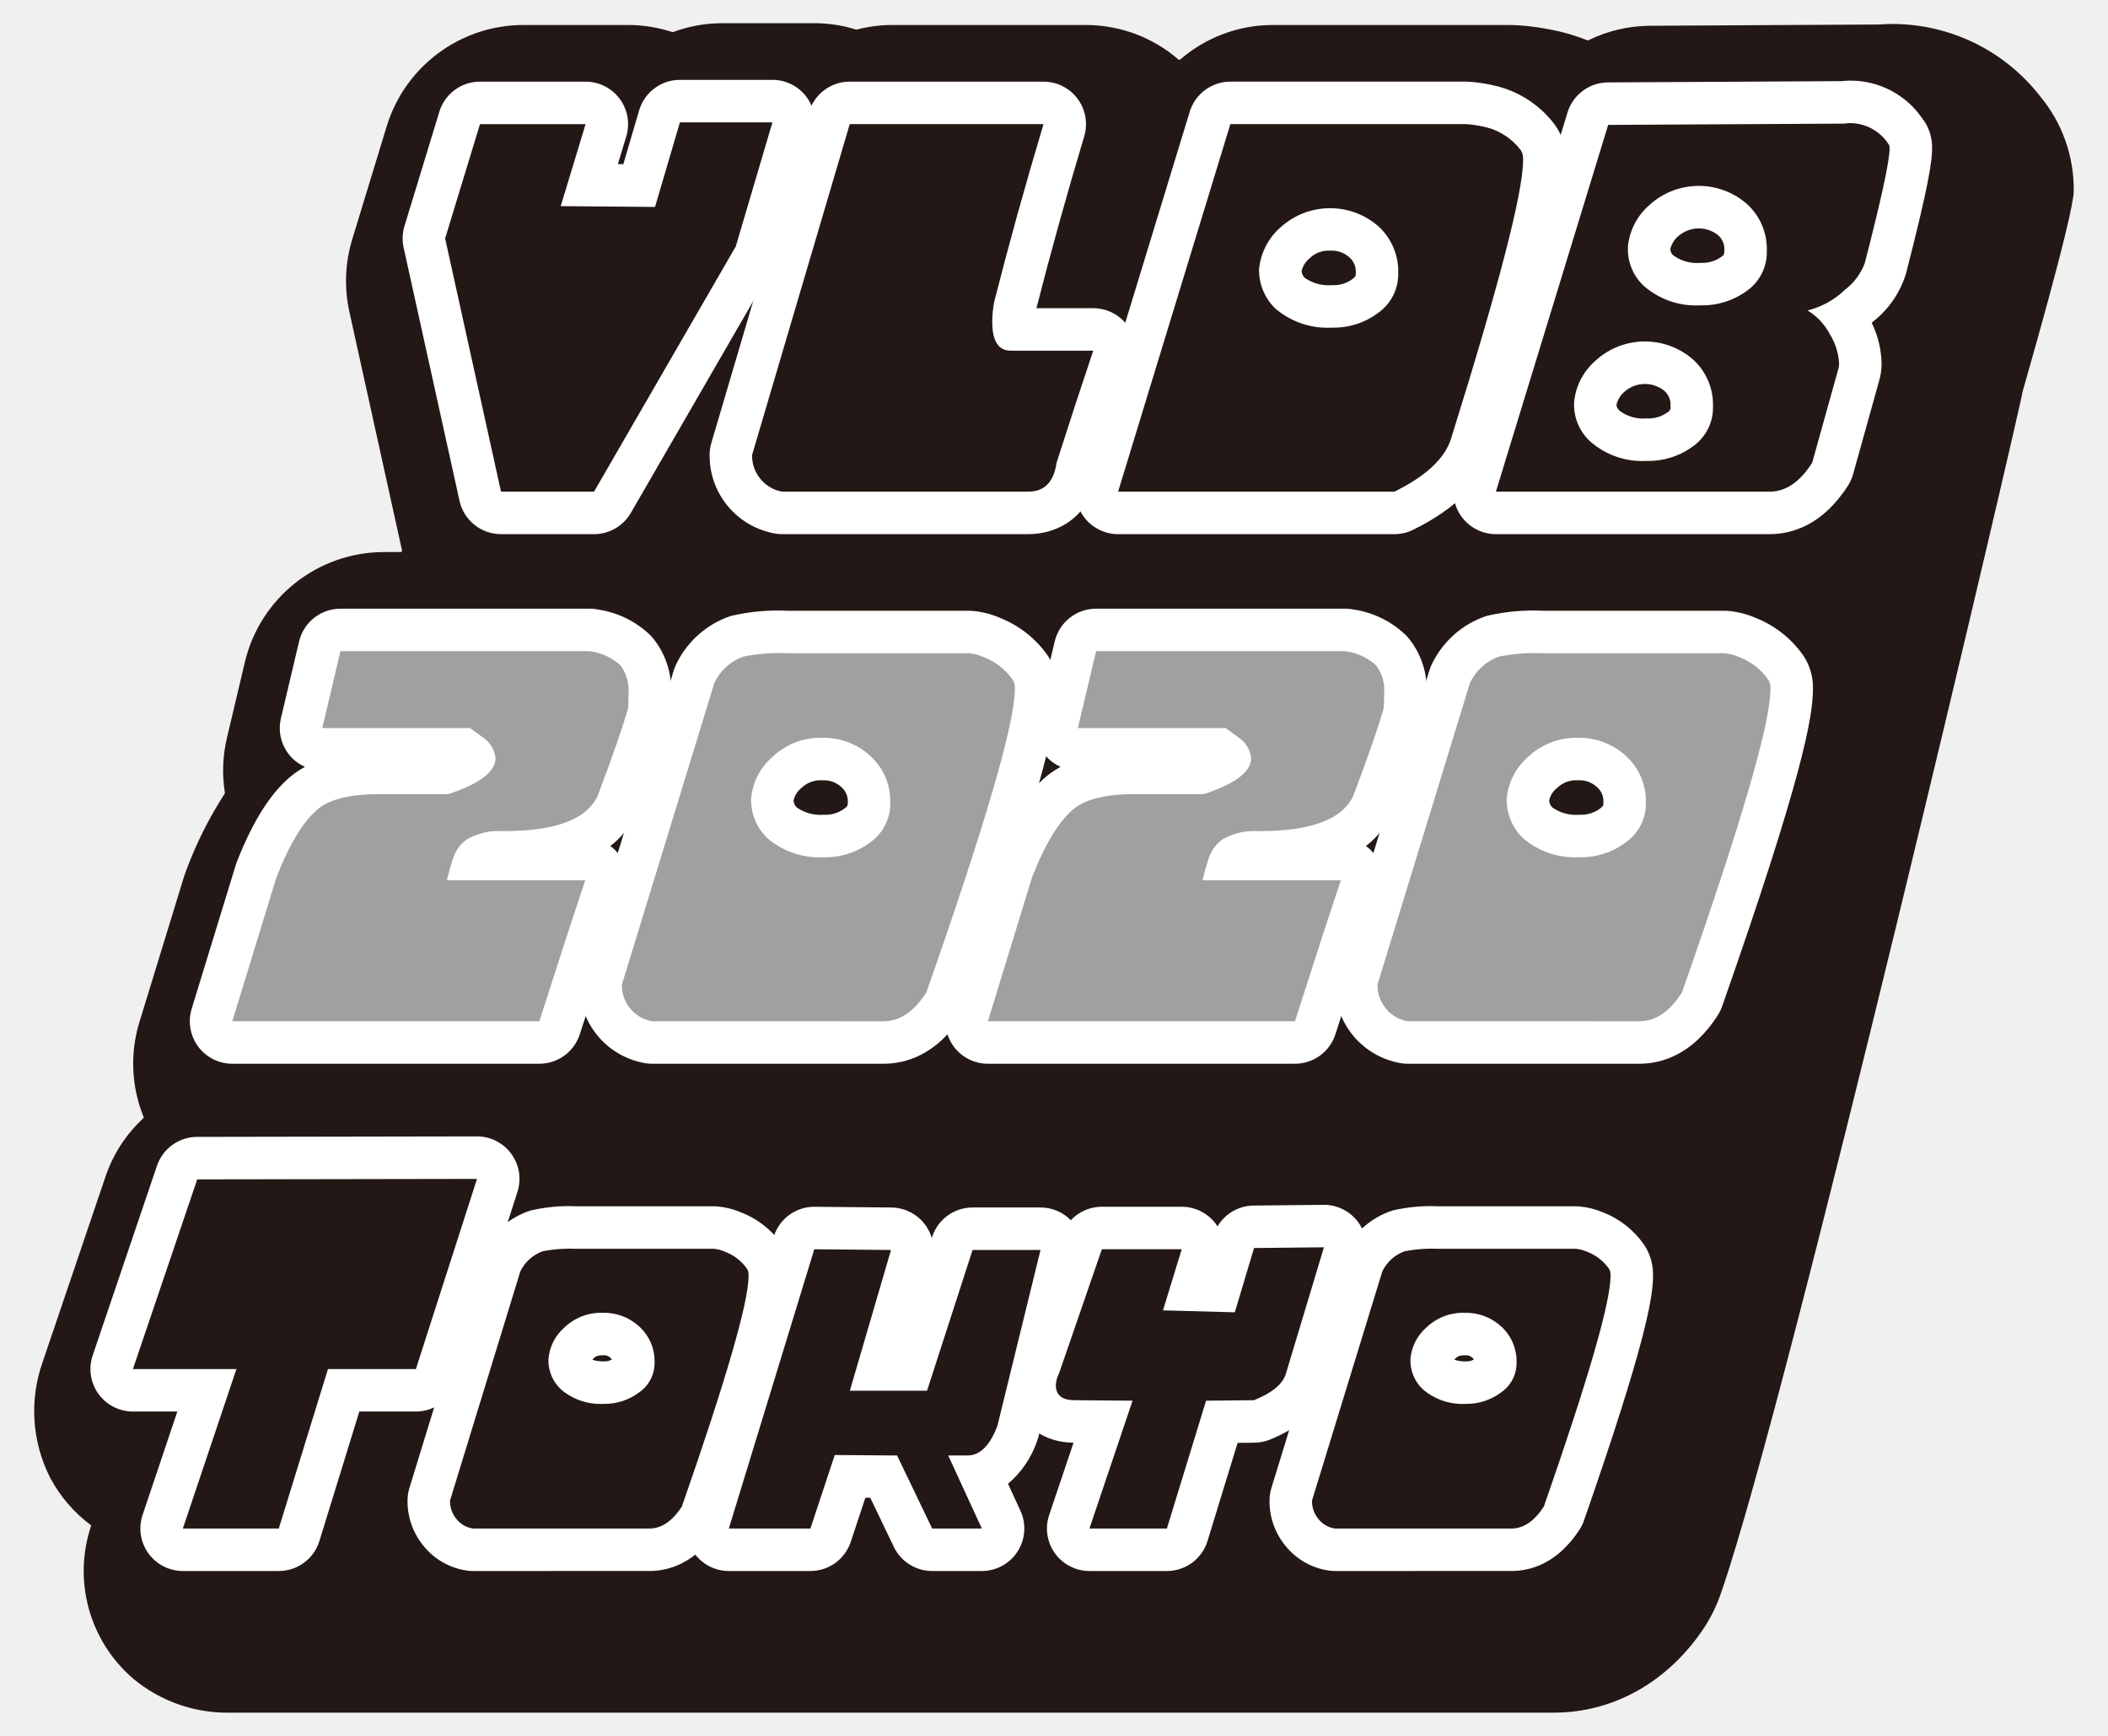
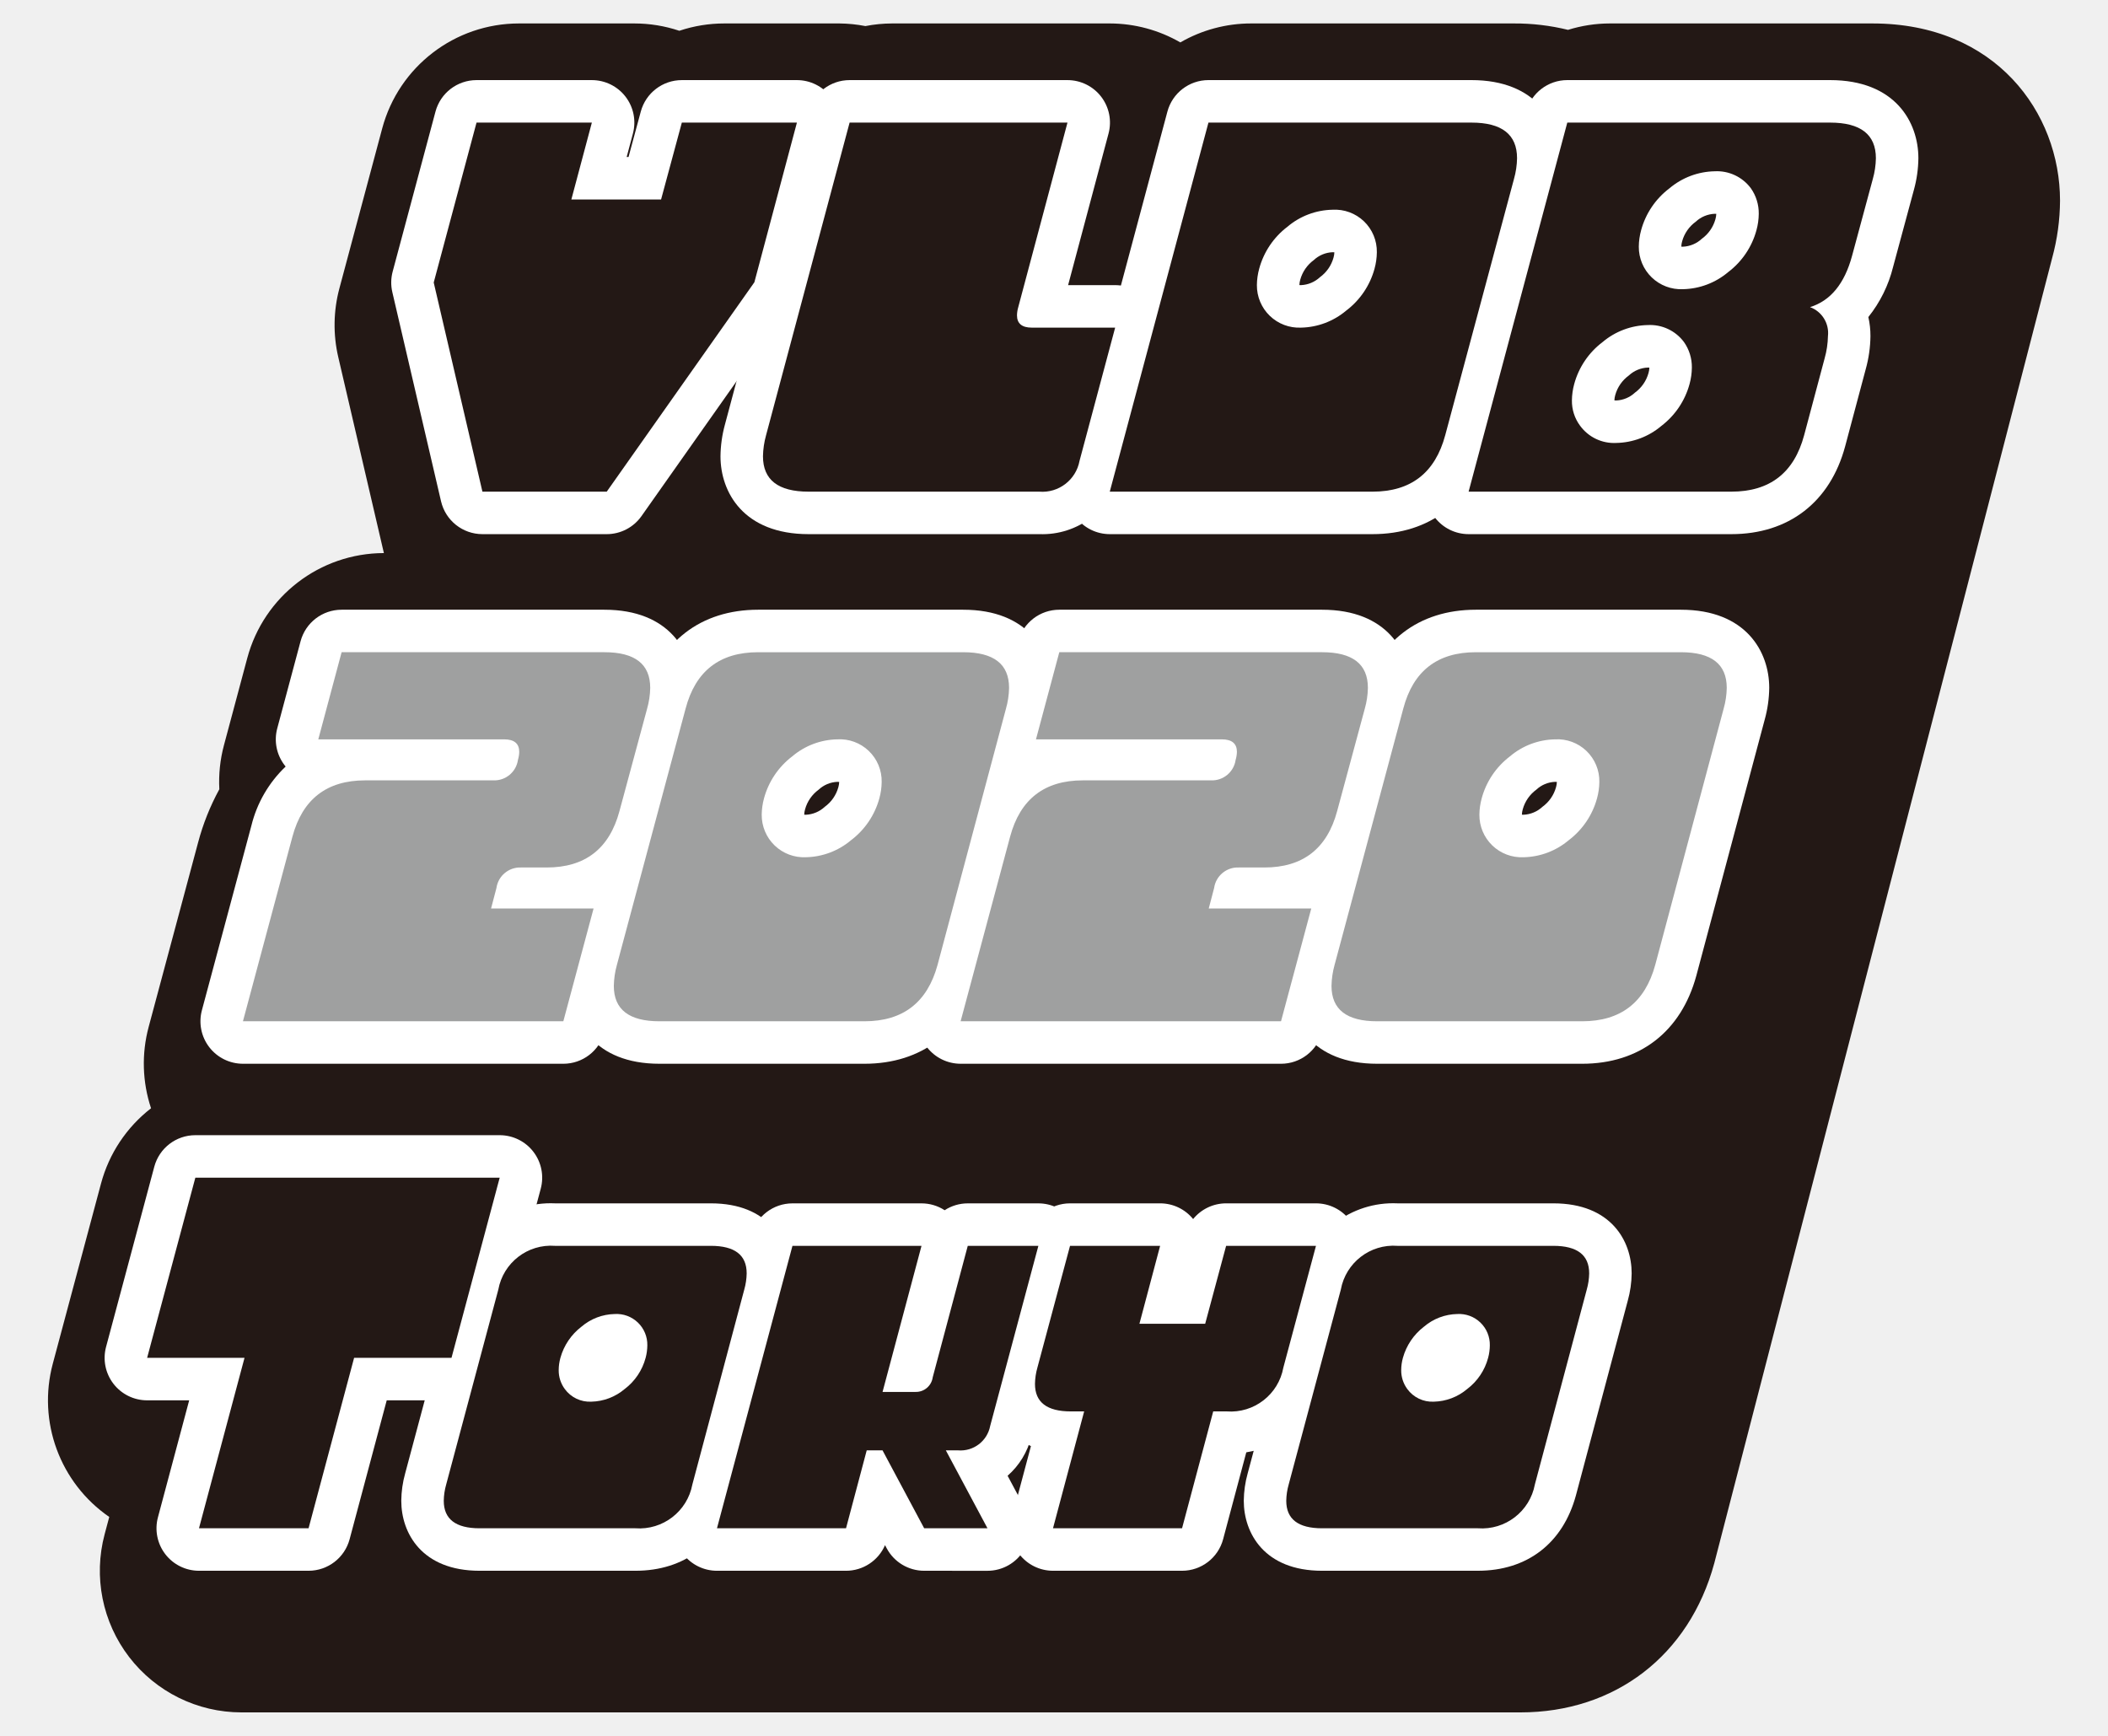
<svg xmlns="http://www.w3.org/2000/svg" viewBox="0 0 240.945 198.425">
  <defs>
    <style>.a{fill:#231815;}.b{fill:#fff;}.c{fill:#9fa0a0;}</style>
  </defs>
-   <path class="a" d="M237.029,21.83A16.634,16.634,0,0,0,233.12,10.921,21.384,21.384,0,0,0,216.386,2.74c-.532,0-1.069.021-1.607.062l-26.195.143A16.136,16.136,0,0,0,181.561,4.6a.157.157,0,0,1-.128.005c-.647-.254-1.307-.488-1.984-.69-.204-.061-.408-.118-.614-.171A29.583,29.583,0,0,0,173.652,2.9q-.59-.043-1.182-.043H145.488A16.17,16.17,0,0,0,134.904,6.8a.16.16,0,0,1-.211,0A16.173,16.173,0,0,0,124.13,2.857H101.982a16.166,16.166,0,0,0-4.055.521.151.151,0,0,1-.082-.002,16.127,16.127,0,0,0-4.698-.724H82.571a16.16,16.16,0,0,0-5.632,1.01.153.153,0,0,1-.102.002A16.189,16.189,0,0,0,71.79,2.857H59.845A16.359,16.359,0,0,0,44.197,14.445L40.262,27.351a16.355,16.355,0,0,0-.327,8.294l6.013,27.254a.169.169,0,0,1-.165.206H43.906A16.36,16.36,0,0,0,27.986,75.696l-2.049,8.658a16.203,16.203,0,0,0-.235,6.263.154.154,0,0,1-.024.111,45.121,45.121,0,0,0-4.34,8.623c-.136.35-.26.713-.37,1.072L15.93,116.852a16.184,16.184,0,0,0,.477,10.809.159.159,0,0,1-.039.177,16.14,16.14,0,0,0-4.302,6.638L4.873,155.7a16.769,16.769,0,0,0,.841,13.178,16.232,16.232,0,0,0,4.715,5.495l-.02.057a16.204,16.204,0,0,0,4.84,17.477,16.747,16.747,0,0,0,10.944,3.867H177.615c6.875,0,13.169-3.589,17.26-9.847a17.773,17.773,0,0,0,1.863-3.902c7.748-22.271,34.496-136.717,34.449-137.282C231.185,44.708,237.029,24.588,237.029,21.83Z" />
-   <path class="b" d="M57.265,61.058a4.857,4.857,0,0,1-4.743-3.81L46.135,28.302a4.854,4.854,0,0,1,.098-2.463l3.984-13.066a4.856,4.856,0,0,1,4.646-3.44h12.07a4.858,4.858,0,0,1,4.649,6.266l-.959,3.162.624.005,1.808-6.151a4.858,4.858,0,0,1,4.66-3.487H88.29A4.857,4.857,0,0,1,92.948,15.36L88.759,29.54a4.881,4.881,0,0,1-.453,1.054L72.105,58.631A4.857,4.857,0,0,1,67.9,61.058Z" />
-   <path class="b" d="M89.42,61.058a4.884,4.884,0,0,1-.782-.063,9.037,9.037,0,0,1-7.531-8.983,4.853,4.853,0,0,1,.198-1.375L92.467,12.815a4.856,4.856,0,0,1,4.658-3.482h22.148a4.857,4.857,0,0,1,4.653,6.249c-2.034,6.798-3.871,13.406-5.462,19.649h6.492A4.857,4.857,0,0,1,129.56,41.639c-1.15,3.414-2.515,7.581-4.056,12.388-.926,5.173-4.684,7.031-7.959,7.031Z" />
-   <path class="b" d="M127.799,61.058a4.857,4.857,0,0,1-4.646-6.276L135.986,12.77a4.858,4.858,0,0,1,4.646-3.438h26.982q.177,0,.354.013a18.197,18.197,0,0,1,3.195.52q.094.023.185.051a11.909,11.909,0,0,1,6.401,4.388,6.437,6.437,0,0,1,1.195,4.015c0,2.896-.957,9.284-8.424,33.177-1.06,3.579-4.095,6.65-8.995,9.062a4.864,4.864,0,0,1-2.144.499Zm21.365-29.27a4.816,4.816,0,0,0,3.098.807,3.589,3.589,0,0,0,2.352-.718c.351-.27.351-.37.351-.636a2.164,2.164,0,0,0-.701-1.798,2.951,2.951,0,0,0-2.235-.786,3.005,3.005,0,0,0-2.3.838,2.686,2.686,0,0,0-.958,1.488A1.16,1.16,0,0,0,149.164,31.787Z" />
-   <path class="b" d="M170.982,61.058A4.858,4.858,0,0,1,166.338,54.78L179.17,12.856A4.858,4.858,0,0,1,183.788,9.42l26.683-.144a9.417,9.417,0,0,1,1.059-.06,9.929,9.929,0,0,1,8.154,4.273,5.355,5.355,0,0,1,1.155,3.484c0,1.415-.362,4.132-2.995,14.338a11.049,11.049,0,0,1-3.722,5.425l-.184.162a11.091,11.091,0,0,1,1.129,4.684,6.892,6.892,0,0,1-.292,1.982l-2.962,10.63a4.856,4.856,0,0,1-.583,1.306c-2.927,4.593-6.487,5.558-8.959,5.558ZM184.774,46.24c0,.204,0,.38.369.732a4.48,4.48,0,0,0,3.095.856,3.676,3.676,0,0,0,2.383-.712.628.628,0,0,0,.319-.671,2.133,2.133,0,0,0-.701-1.769,3.53,3.53,0,0,0-4.512.059,2.841,2.841,0,0,0-.953,1.468Zm6.152-17.783a.885.885,0,0,0,.369.762,4.576,4.576,0,0,0,3.095.827,3.725,3.725,0,0,0,2.399-.71c.226-.17.303-.228.303-.673a2.133,2.133,0,0,0-.701-1.769,3.529,3.529,0,0,0-4.512.059,2.841,2.841,0,0,0-.953,1.468Z" />
-   <path class="b" d="M26.552,121.598a4.857,4.857,0,0,1-4.644-6.281l5.039-16.436c.036-.117.076-.233.12-.346C29.006,93.583,31.175,90.262,33.7,88.382a10.701,10.701,0,0,1,1.154-.722,4.856,4.856,0,0,1-2.746-5.553l2.08-8.789a4.857,4.857,0,0,1,4.726-3.738H67.421a4.834,4.834,0,0,1,1.006.105,10.929,10.929,0,0,1,6.031,3.052,9.286,9.286,0,0,1,2.243,6.504q0,.891-.067,2.022a4.845,4.845,0,0,1-.173,1.023c-.649,2.306-1.823,5.695-3.589,10.362-.037.097-.076.192-.119.287a9.833,9.833,0,0,1-2.992,3.772,4.861,4.861,0,0,1,1.735,5.472c-1.178,3.495-2.935,8.893-5.221,16.041a4.857,4.857,0,0,1-4.626,3.377Z" />
-   <path class="b" d="M74.54,121.598a4.885,4.885,0,0,1-.782-.064,9.036,9.036,0,0,1-7.531-8.983,4.845,4.845,0,0,1,.213-1.423L77.016,76.617a4.822,4.822,0,0,1,.378-.899,10.672,10.672,0,0,1,6.061-5.281c.036-.012.073-.023.11-.035a23.309,23.309,0,0,1,6.415-.589h20.713c.107,0,.216.003.323.011a9.851,9.851,0,0,1,3.252.792,12.058,12.058,0,0,1,5.467,4.295,6.506,6.506,0,0,1,1.117,3.889c0,3.1-1.18,10.02-10.381,36.237a4.831,4.831,0,0,1-.487,1.002c-2.927,4.593-6.503,5.558-8.988,5.558Zm16.561-29.27a4.758,4.758,0,0,0,3.068.807,3.648,3.648,0,0,0,2.378-.727c.353-.27.353-.36.353-.627a2.149,2.149,0,0,0-.704-1.788,2.967,2.967,0,0,0-2.232-.797,3.092,3.092,0,0,0-2.325.849,2.512,2.512,0,0,0-.933,1.446A1.139,1.139,0,0,0,91.101,92.328Z" />
-   <path class="b" d="M112.919,121.598a4.857,4.857,0,0,1-4.644-6.281l5.039-16.436c.036-.117.076-.233.12-.346,1.938-4.952,4.107-8.274,6.633-10.153a10.701,10.701,0,0,1,1.154-.722,4.856,4.856,0,0,1-2.746-5.553l2.08-8.789a4.857,4.857,0,0,1,4.726-3.738h28.506a4.833,4.833,0,0,1,1.006.105,10.93,10.93,0,0,1,6.031,3.052,9.286,9.286,0,0,1,2.243,6.504q0,.891-.067,2.022a4.845,4.845,0,0,1-.173,1.023c-.649,2.306-1.823,5.695-3.589,10.362-.037.097-.076.192-.119.287a9.833,9.833,0,0,1-2.992,3.772,4.861,4.861,0,0,1,1.735,5.472c-1.178,3.495-2.935,8.893-5.221,16.041a4.857,4.857,0,0,1-4.626,3.377Z" />
-   <path class="b" d="M160.907,121.598a4.885,4.885,0,0,1-.782-.064,9.036,9.036,0,0,1-7.531-8.983,4.845,4.845,0,0,1,.213-1.423L163.383,76.617a4.828,4.828,0,0,1,.378-.899,10.673,10.673,0,0,1,6.061-5.281c.036-.012.073-.023.11-.035a23.31,23.31,0,0,1,6.415-.589H197.06c.107,0,.216.003.323.011a9.851,9.851,0,0,1,3.252.792,12.058,12.058,0,0,1,5.467,4.295,6.506,6.506,0,0,1,1.117,3.889c0,3.1-1.18,10.02-10.381,36.237a4.836,4.836,0,0,1-.487,1.002c-2.927,4.593-6.503,5.558-8.988,5.558Zm16.561-29.27a4.757,4.757,0,0,0,3.068.807,3.648,3.648,0,0,0,2.378-.727c.353-.27.353-.36.353-.627a2.149,2.149,0,0,0-.704-1.788,2.967,2.967,0,0,0-2.232-.797,3.092,3.092,0,0,0-2.325.849,2.513,2.513,0,0,0-.933,1.446A1.14,1.14,0,0,0,177.468,92.328Z" />
-   <path class="b" d="M20.901,179.582a4.857,4.857,0,0,1-4.604-6.403l3.973-11.827H15.194a4.856,4.856,0,0,1-4.6-6.415l7.348-21.681a4.856,4.856,0,0,1,4.591-3.298l31.988-.056a4.858,4.858,0,0,1,4.624,6.343l-6.986,21.736a4.857,4.857,0,0,1-4.624,3.37h-6.462l-4.566,14.806a4.858,4.858,0,0,1-4.642,3.425Z" />
-   <path class="b" d="M54.082,179.582a4.822,4.822,0,0,1-.617-.039,7.747,7.747,0,0,1-4.905-2.651,8.019,8.019,0,0,1-1.978-5.367A4.862,4.862,0,0,1,46.795,170.1l8.043-26.217a4.922,4.922,0,0,1,.41-.956,9.358,9.358,0,0,1,5.308-4.526c.041-.013.082-.025.123-.038a19.07,19.07,0,0,1,5.149-.473H81.58c.141,0,.28.006.421.018a8.954,8.954,0,0,1,2.677.667,10.193,10.193,0,0,1,4.713,3.71c.052.073.102.148.149.225a6.145,6.145,0,0,1,.876,3.353c0,2.468-.897,7.876-7.896,27.955a4.821,4.821,0,0,1-.525,1.065c-2.547,3.883-5.627,4.697-7.763,4.697Zm13.62-24.153a3.769,3.769,0,0,0,1.326.19,1.771,1.771,0,0,0,.896-.202.418.418,0,0,0-.138-.204,1.103,1.103,0,0,0-.898-.29c-.679,0-.876.19-1.006.316C67.81,155.312,67.75,155.374,67.702,155.429Z" />
-   <path class="b" d="M106.546,179.582a4.856,4.856,0,0,1-4.379-2.755l-2.696-5.618-.559-.004L97.24,176.252a4.856,4.856,0,0,1-4.61,3.33H83.306a4.857,4.857,0,0,1-4.645-6.277l9.77-31.924a4.857,4.857,0,0,1,4.644-3.436c.016,0,8.813.085,8.813.085a4.859,4.859,0,0,1,4.614,3.489l.041-.128a4.857,4.857,0,0,1,4.621-3.362h7.766a4.857,4.857,0,0,1,4.717,6.013l-4.926,20.095a4.659,4.659,0,0,1-.173.559,11.028,11.028,0,0,1-3.332,4.915l1.419,3.085a4.856,4.856,0,0,1-4.412,6.887Z" />
-   <path class="b" d="M124.525,179.582a4.856,4.856,0,0,1-4.603-6.408l2.785-8.26c-4.038-.034-6.879-2.731-6.879-6.581a7.763,7.763,0,0,1,.696-3.121l4.829-13.995a4.857,4.857,0,0,1,4.591-3.272h9.129a4.856,4.856,0,0,1,3.905,1.97q.097.131.185.268a4.857,4.857,0,0,1,4.125-2.375s8.022-.085,8.039-.085a4.857,4.857,0,0,1,4.65,6.257l-4.342,14.418c-.734,2.615-2.919,4.717-6.468,6.159a4.839,4.839,0,0,1-1.779.357l-1.93.02L138.02,176.15a4.857,4.857,0,0,1-4.644,3.433Z" />
-   <path class="b" d="M152.607,179.582a4.822,4.822,0,0,1-.617-.039,7.747,7.747,0,0,1-4.905-2.651,8.019,8.019,0,0,1-1.978-5.367A4.862,4.862,0,0,1,145.32,170.1l8.043-26.217a4.922,4.922,0,0,1,.41-.956,9.358,9.358,0,0,1,5.308-4.526c.041-.013.082-.025.123-.038a19.07,19.07,0,0,1,5.148-.473h15.753c.141,0,.28.006.421.018a8.954,8.954,0,0,1,2.677.667,10.193,10.193,0,0,1,4.713,3.71c.052.073.102.148.149.225a6.145,6.145,0,0,1,.876,3.353c0,2.468-.897,7.876-7.896,27.955a4.825,4.825,0,0,1-.525,1.065c-2.547,3.883-5.627,4.697-7.763,4.697Zm13.62-24.153a3.77,3.77,0,0,0,1.326.19,1.771,1.771,0,0,0,.896-.202.418.418,0,0,0-.138-.204,1.103,1.103,0,0,0-.898-.29c-.679,0-.876.19-1.006.316C166.335,155.312,166.275,155.374,166.228,155.429Z" />
-   <path class="a" d="M67.9,56.201H57.265L50.878,27.256l3.984-13.066h12.07l-2.842,9.375,10.781.088,2.842-9.668H88.29l-4.189,14.18Z" />
-   <path class="a" d="M89.42,56.201a4.038,4.038,0,0,1-2.446-1.392,4.107,4.107,0,0,1-1.011-2.798L97.125,14.189h22.148q-3.164,10.576-5.625,20.273a12.087,12.087,0,0,0-.234,2.314q0,3.31,2.109,3.31h9.434q-1.787,5.303-4.189,12.803-.469,3.31-3.223,3.31Z" />
-   <path class="a" d="M165.885,50.049q-1.025,3.457-6.504,6.152H127.799L140.631,14.189h26.982a13.336,13.336,0,0,1,2.344.381,7.127,7.127,0,0,1,3.897,2.637,1.879,1.879,0,0,1,.234,1.113Q174.088,23.799,165.885,50.049ZM152.262,37.451a8.452,8.452,0,0,0,5.317-1.728A5.406,5.406,0,0,0,159.82,31.24a6.996,6.996,0,0,0-2.241-5.347,8.41,8.41,0,0,0-11.206.088,7.243,7.243,0,0,0-2.461,4.79v.146a6.049,6.049,0,0,0,1.875,4.365A9.169,9.169,0,0,0,152.262,37.451Z" />
-   <path class="a" d="M210.797,14.131a4.813,4.813,0,0,1,.732-.059,5.263,5.263,0,0,1,4.365,2.461q.088.059.088.44,0,2.109-2.842,13.125a6.833,6.833,0,0,1-2.256,3.018,9.464,9.464,0,0,1-4.277,2.373,6.918,6.918,0,0,1,2.549,2.725,7.03,7.03,0,0,1,1.055,3.369,2.03,2.03,0,0,1-.088.586l-2.988,10.723q-2.109,3.31-4.863,3.31H170.982l12.832-41.924ZM188.238,52.685a8.549,8.549,0,0,0,5.317-1.699,5.412,5.412,0,0,0,2.241-4.541,6.962,6.962,0,0,0-2.241-5.317,8.368,8.368,0,0,0-11.206.117,7.175,7.175,0,0,0-2.432,4.761V46.24a5.672,5.672,0,0,0,1.875,4.248A8.986,8.986,0,0,0,188.238,52.685Zm6.152-17.783a8.599,8.599,0,0,0,5.317-1.685,5.401,5.401,0,0,0,2.241-4.556,6.962,6.962,0,0,0-2.241-5.317,8.368,8.368,0,0,0-11.206.117,7.176,7.176,0,0,0-2.432,4.761v.234a5.703,5.703,0,0,0,1.875,4.277A9.061,9.061,0,0,0,194.391,34.902Z" />
-   <path class="c" d="M53.71,83.225H36.835l2.08-8.789H67.421a6.483,6.483,0,0,1,3.457,1.582,4.64,4.64,0,0,1,.967,3.223q0,.762-.059,1.729-.908,3.223-3.457,9.961-1.846,4.072-10.693,4.072h-.264a7.192,7.192,0,0,0-4.043.967,4.379,4.379,0,0,0-1.582,2.256q-.381,1.201-.674,2.402h15.82Q65.107,105.93,61.65,116.741H26.552l5.039-16.436q2.373-6.064,5.01-8.027Q38.476,90.93,42.46,90.784h8.76q5.42-1.787,5.42-4.131a3.267,3.267,0,0,0-1.377-2.314Q54.53,83.811,53.71,83.225Z" />
-   <path class="c" d="M74.54,116.741a4.038,4.038,0,0,1-2.446-1.392,4.106,4.106,0,0,1-1.011-2.798L81.659,78.04A5.89,5.89,0,0,1,84.97,75.052a20.956,20.956,0,0,1,5.01-.381h20.713a5.017,5.017,0,0,1,1.728.44,7.242,7.242,0,0,1,3.369,2.637,1.947,1.947,0,0,1,.205,1.055q0,5.83-10.107,34.629-2.11,3.311-4.893,3.311ZM94.169,97.991a8.513,8.513,0,0,0,5.332-1.728,5.394,5.394,0,0,0,2.256-4.482,6.974,6.974,0,0,0-2.256-5.347,7.835,7.835,0,0,0-5.537-2.095,7.921,7.921,0,0,0-5.669,2.183,7.097,7.097,0,0,0-2.446,4.79v.146a6.05,6.05,0,0,0,1.875,4.365A9.126,9.126,0,0,0,94.169,97.991Z" />
-   <path class="c" d="M140.077,83.225h-16.875l2.08-8.789h28.506a6.483,6.483,0,0,1,3.457,1.582,4.64,4.64,0,0,1,.967,3.223q0,.762-.059,1.729-.908,3.223-3.457,9.961-1.846,4.072-10.693,4.072h-.264a7.192,7.192,0,0,0-4.043.967,4.379,4.379,0,0,0-1.582,2.256q-.381,1.201-.674,2.402h15.82q-1.787,5.303-5.244,16.113H112.919l5.039-16.436q2.373-6.064,5.01-8.027,1.875-1.348,5.859-1.494h8.76q5.42-1.787,5.42-4.131a3.267,3.267,0,0,0-1.377-2.314Q140.898,83.811,140.077,83.225Z" />
-   <path class="c" d="M160.907,116.741a4.038,4.038,0,0,1-2.446-1.392,4.107,4.107,0,0,1-1.011-2.798L168.026,78.04a5.89,5.89,0,0,1,3.31-2.988,20.956,20.956,0,0,1,5.01-.381H197.06a5.017,5.017,0,0,1,1.728.44,7.242,7.242,0,0,1,3.369,2.637,1.948,1.948,0,0,1,.205,1.055q0,5.83-10.107,34.629-2.109,3.311-4.893,3.311Zm19.629-18.75a8.513,8.513,0,0,0,5.332-1.728,5.394,5.394,0,0,0,2.256-4.482,6.974,6.974,0,0,0-2.256-5.347,7.835,7.835,0,0,0-5.537-2.095,7.921,7.921,0,0,0-5.669,2.183,7.097,7.097,0,0,0-2.446,4.79v.146a6.05,6.05,0,0,0,1.875,4.365A9.126,9.126,0,0,0,180.536,97.991Z" />
-   <path class="a" d="M20.901,174.726l6.123-18.23H15.194l7.348-21.68,31.98-.056-6.986,21.736H37.488l-5.623,18.23Z" />
-   <path class="a" d="M54.082,174.726a2.911,2.911,0,0,1-1.864-1.029,3.178,3.178,0,0,1-.779-2.172l8.043-26.217a4.587,4.587,0,0,1,2.561-2.283,16.391,16.391,0,0,1,3.785-.277H81.58a4.087,4.087,0,0,1,1.28.334,5.395,5.395,0,0,1,2.561,2.004,1.569,1.569,0,0,1,.139.779q0,4.481-7.625,26.356-1.644,2.505-3.702,2.505Zm14.946-14.25a6.52,6.52,0,0,0,4.035-1.322,4.06,4.06,0,0,0,1.754-3.381,5.373,5.373,0,0,0-1.712-4.106,5.941,5.941,0,0,0-4.217-1.601A6.05,6.05,0,0,0,64.505,151.75a5.367,5.367,0,0,0-1.822,3.66v.14a4.521,4.521,0,0,0,1.447,3.283A6.942,6.942,0,0,0,69.028,160.476Z" />
-   <path class="a" d="M93.075,142.802l8.767.084L97.138,158.973h8.823l5.204-16.087h7.766l-4.926,20.095q-1.282,3.396-3.424,3.396h-2.199l3.842,8.35H106.546l-4.008-8.35-7.125-.056L92.63,174.726H83.306Z" />
-   <path class="a" d="M151.327,142.579l-4.342,14.418q-.501,1.781-3.647,3.06l-5.482.057-4.48,14.611h-8.852l4.927-14.611-6.624-.057q-2.143,0-2.143-1.725a3.285,3.285,0,0,1,.361-1.336l4.898-14.195h9.129l-2.143,6.986,8.21.223,2.198-7.348Z" />
-   <path class="a" d="M152.607,174.726a2.911,2.911,0,0,1-1.864-1.029,3.178,3.178,0,0,1-.779-2.172l8.043-26.217a4.587,4.587,0,0,1,2.561-2.283,16.39,16.39,0,0,1,3.785-.277h15.753a4.086,4.086,0,0,1,1.28.334,5.395,5.395,0,0,1,2.561,2.004,1.569,1.569,0,0,1,.139.779q0,4.481-7.625,26.356-1.644,2.505-3.702,2.505Zm14.946-14.25a6.52,6.52,0,0,0,4.035-1.322,4.06,4.06,0,0,0,1.754-3.381,5.373,5.373,0,0,0-1.712-4.106,5.941,5.941,0,0,0-4.217-1.601A6.05,6.05,0,0,0,163.03,151.75a5.367,5.367,0,0,0-1.822,3.66v.14a4.521,4.521,0,0,0,1.447,3.283A6.942,6.942,0,0,0,167.554,160.476Z" />
+   <path class="a" d="M195.938,178.71c-2.869,10.54-11.35,17.034-22.156,17.034H27.602a16.189,16.189,0,0,1-15.641-20.368l.527-1.973a16.189,16.189,0,0,1-6.454-17.517l5.512-20.595A16.16,16.16,0,0,1,17.264,126.686a16.18,16.18,0,0,1-.277-9.28l5.654-21.094a27.276,27.276,0,0,1,2.429-6.092,16.171,16.171,0,0,1,.528-5.035l2.666-9.961A16.189,16.189,0,0,1,43.879,63.222l-5.215-22.399a16.189,16.189,0,0,1,.129-7.857L43.685,14.685A16.189,16.189,0,0,1,59.324,2.681h13.184a16.195,16.195,0,0,1,5.14.837A16.178,16.178,0,0,1,82.791,2.681h13.154a16.136,16.136,0,0,1,2.969.3,16.181,16.181,0,0,1,3.053-.3h24.902a16.161,16.161,0,0,1,8.043,2.168,16.139,16.139,0,0,1,8.071-2.168H173.042a25.43,25.43,0,0,1,6.183.732,16.147,16.147,0,0,1,4.774-.732h30.029c14.071,0,21.434,10.193,21.434,20.262a25.463,25.463,0,0,1-.898,6.544Z" />
+   <path class="b" d="M55.141,61.058a4.857,4.857,0,0,1-4.73-3.755L44.844,33.397a4.852,4.852,0,0,1,.039-2.357l4.893-18.281A4.856,4.856,0,0,1,54.467,9.157H67.65a4.857,4.857,0,0,1,4.693,6.108L71.629,17.946h.212l1.403-5.198A4.858,4.858,0,0,1,77.934,9.157H91.088a4.857,4.857,0,0,1,4.693,6.107l-4.863,18.252a4.867,4.867,0,0,1-.724,1.548l-16.875,23.936a4.858,4.858,0,0,1-3.97,2.058Z" />
+   <path class="b" d="M92.423,61.058c-7.434,0-10.071-4.794-10.071-8.9a14.281,14.281,0,0,1,.509-3.628l9.558-35.77a4.858,4.858,0,0,1,4.692-3.603H122.013a4.857,4.857,0,0,1,4.693,6.108l-4.621,17.329h5.377a4.857,4.857,0,0,1,4.692,6.111l-4.072,15.234a9.167,9.167,0,0,1-9.292,7.118Z" />
+   <path class="b" d="M126.847,61.058a4.857,4.857,0,0,1-4.692-6.111l11.279-42.188a4.858,4.858,0,0,1,4.692-3.603h30.059c7.434,0,10.071,4.81,10.071,8.929a14.179,14.179,0,0,1-.515,3.625L169.888,50.985c-1.709,6.399-6.452,10.073-13.012,10.073Zm21.673-28.472c.047.004.107.008.183.008a3.387,3.387,0,0,0,2.167-.908,4.121,4.121,0,0,0,1.55-2.23,2.555,2.555,0,0,0,.099-.614,1.93,1.93,0,0,0-.212-.01,3.333,3.333,0,0,0-2.142.899,4.143,4.143,0,0,0-1.546,2.239A2.542,2.542,0,0,0,148.52,32.587Z" />
+   <path class="b" d="M167.862,61.058A4.857,4.857,0,0,1,163.17,54.947l11.279-42.188a4.858,4.858,0,0,1,4.692-3.603H209.171c7.456,0,10.101,4.81,10.101,8.929a14.179,14.179,0,0,1-.515,3.625L216.38,30.514a14.905,14.905,0,0,1-2.827,5.727,9.708,9.708,0,0,1,.24,2.177,14.699,14.699,0,0,1-.543,3.794l-2.345,8.795c-1.714,6.39-6.457,10.051-13.014,10.051Zm16.663-15.291a1.855,1.855,0,0,0,.212.011,3.333,3.333,0,0,0,2.142-.899,4.143,4.143,0,0,0,1.546-2.239,2.548,2.548,0,0,0,.099-.617c-.049-.004-.109-.007-.183-.007a3.387,3.387,0,0,0-2.167.908,4.121,4.121,0,0,0-1.55,2.23A2.545,2.545,0,0,0,184.525,45.767ZM192.172,28.192c.047.004.107.008.183.008a3.387,3.387,0,0,0,2.167-.908,4.121,4.121,0,0,0,1.55-2.23,2.548,2.548,0,0,0,.099-.617c-.049-.004-.109-.007-.183-.007a3.387,3.387,0,0,0-2.167.908,4.121,4.121,0,0,0-1.55,2.23A2.542,2.542,0,0,0,192.172,28.192Z" />
+   <path class="b" d="M27.768,121.598a4.857,4.857,0,0,1-4.691-6.114l5.654-21.094a13.896,13.896,0,0,1,3.918-6.767c-.041-.049-.081-.1-.12-.151a4.853,4.853,0,0,1-.839-4.213l2.666-9.961A4.856,4.856,0,0,1,39.047,69.697H69.076c7.456,0,10.101,4.81,10.101,8.929a14.179,14.179,0,0,1-.515,3.625l-3.168,11.733a13.875,13.875,0,0,1-3.916,6.759c.041.05.082.1.121.152a4.859,4.859,0,0,1,.838,4.214l-3.457,12.891a4.857,4.857,0,0,1-4.691,3.599Z" />
+   <path class="b" d="M75.375,121.598c-7.434,0-10.071-4.794-10.071-8.9a14.281,14.281,0,0,1,.509-3.628L73.672,79.742C75.354,73.366,80.087,69.697,86.654,69.697h23.438c7.456,0,10.101,4.81,10.101,8.929a14.179,14.179,0,0,1-.515,3.625l-7.823,29.298c-1.744,6.396-6.495,10.049-13.042,10.049ZM91.921,93.127c.047.004.107.008.183.008a3.387,3.387,0,0,0,2.167-.908,4.121,4.121,0,0,0,1.55-2.23,2.555,2.555,0,0,0,.099-.614,1.93,1.93,0,0,0-.212-.01,3.333,3.333,0,0,0-2.142.899,4.143,4.143,0,0,0-1.546,2.239A2.542,2.542,0,0,0,91.921,93.127Z" />
+   <path class="b" d="M109.799,121.598a4.857,4.857,0,0,1-4.691-6.114l5.654-21.094a13.896,13.896,0,0,1,3.918-6.767c-.041-.049-.081-.1-.12-.151a4.853,4.853,0,0,1-.839-4.213l2.666-9.961a4.856,4.856,0,0,1,4.691-3.601h30.029c7.456,0,10.101,4.81,10.101,8.929a14.179,14.179,0,0,1-.515,3.625l-3.168,11.733a13.875,13.875,0,0,1-3.916,6.759c.041.05.082.1.121.152a4.859,4.859,0,0,1,.838,4.214l-3.457,12.891a4.857,4.857,0,0,1-4.691,3.599Z" />
+   <path class="b" d="M157.406,121.598c-7.434,0-10.071-4.794-10.071-8.9a14.281,14.281,0,0,1,.509-3.628L155.703,79.742c1.682-6.376,6.415-10.045,12.982-10.045h23.438c7.456,0,10.101,4.81,10.101,8.929a14.179,14.179,0,0,1-.515,3.625l-7.823,29.298c-1.744,6.396-6.495,10.049-13.042,10.049Zm16.546-28.472c.047.004.107.008.183.008a3.387,3.387,0,0,0,2.167-.908,4.121,4.121,0,0,0,1.55-2.23,2.555,2.555,0,0,0,.099-.614,1.93,1.93,0,0,0-.212-.01,3.333,3.333,0,0,0-2.142.899,4.143,4.143,0,0,0-1.546,2.239A2.542,2.542,0,0,0,173.952,93.127Z" />
+   <path class="b" d="M22.744,179.554a4.856,4.856,0,0,1-4.692-6.109l3.572-13.373h-4.809a4.856,4.856,0,0,1-4.691-6.112l5.512-20.595a4.856,4.856,0,0,1,4.691-3.602H57.116a4.858,4.858,0,0,1,4.692,6.112L56.299,156.47a4.856,4.856,0,0,1-4.692,3.602H44.203L39.961,175.951a4.856,4.856,0,0,1-4.692,3.603Z" />
+   <path class="b" d="M54.814,179.554c-6.605,0-8.948-4.31-8.948-8.001a12.052,12.052,0,0,1,.446-3.133l5.952-22.253a10.926,10.926,0,0,1,11.177-8.612H81.253c6.605,0,8.948,4.31,8.948,8.001a12.052,12.052,0,0,1-.446,3.133l-5.924,22.248C82.338,176.423,78.256,179.554,72.626,179.554Z" />
+   <path class="b" d="M105.634,179.554a4.857,4.857,0,0,1-4.284-2.567l-.191-.36a4.858,4.858,0,0,1-4.458,2.928h-14.751a4.856,4.856,0,0,1-4.692-6.11l8.628-32.285a4.858,4.858,0,0,1,4.692-3.603h14.751a4.856,4.856,0,0,1,2.644.783,4.85,4.85,0,0,1,2.645-.783h8.071a4.857,4.857,0,0,1,4.691,6.113l-5.511,20.596a8.686,8.686,0,0,1-2.7,4.428l1.986,3.717a4.857,4.857,0,0,1-4.284,7.146Z" />
+   <path class="b" d="M120.358,179.554a4.857,4.857,0,0,1-4.693-6.107l2.171-8.142a7.59,7.59,0,0,1-4.394-7.111,12.052,12.052,0,0,1,.446-3.133l3.727-13.906a4.857,4.857,0,0,1,4.691-3.6h10.298a4.855,4.855,0,0,1,3.771,1.796,4.855,4.855,0,0,1,3.771-1.796h10.271a4.857,4.857,0,0,1,4.691,6.114l-3.729,13.916c-1.257,4.714-4.456,7.697-8.928,8.432l-2.648,9.932a4.857,4.857,0,0,1-4.693,3.605Z" />
+   <path class="b" d="M151.112,179.554c-6.605,0-8.948-4.31-8.948-8.001a12.052,12.052,0,0,1,.446-3.133l5.952-22.253a10.926,10.926,0,0,1,11.177-8.612h17.812c6.605,0,8.948,4.31,8.948,8.001a12.052,12.052,0,0,1-.446,3.133l-5.924,22.248c-1.493,5.485-5.575,8.616-11.205,8.616Z" />
+   <path class="a" d="M91.088,14.014l-4.863,18.252-16.875,23.936h-14.209L49.574,32.295,54.467,14.014H67.65l-2.344,8.789H75.561L77.934,14.014Z" />
+   <path class="a" d="M92.423,56.201q-5.215,0-5.215-4.043a9.641,9.641,0,0,1,.352-2.402L97.11,14.014H122.013l-5.625,21.094a3.552,3.552,0,0,0-.146.938q0,1.406,1.699,1.406H127.462l-4.072,15.234a4.324,4.324,0,0,1-4.6,3.516Z" />
+   <path class="a" d="M165.196,49.727q-1.729,6.475-8.32,6.475h-30.029l11.279-42.188h30.059q5.215,0,5.215,4.072a9.308,9.308,0,0,1-.352,2.373ZM153.873,35.503a8.94,8.94,0,0,0,3.237-4.79,7.341,7.341,0,0,0,.264-1.875,4.789,4.789,0,0,0-5.068-4.863,8.198,8.198,0,0,0-5.156,1.948,8.967,8.967,0,0,0-3.223,4.79,7.342,7.342,0,0,0-.264,1.875,4.826,4.826,0,0,0,5.039,4.863A8.256,8.256,0,0,0,153.873,35.503Z" />
+   <path class="a" d="M197.892,56.201H167.862L179.142,14.014H209.171q5.244,0,5.244,4.072a9.308,9.308,0,0,1-.352,2.373l-2.373,8.789q-1.289,4.775-4.805,5.859a3.153,3.153,0,0,1,2.051,3.311,10.08,10.08,0,0,1-.381,2.549L206.212,49.756Q204.483,56.202,197.892,56.201Zm-7.998-7.515a8.967,8.967,0,0,0,3.223-4.79,7.342,7.342,0,0,0,.264-1.875,4.962,4.962,0,0,0-.908-2.93,4.832,4.832,0,0,0-4.131-1.934,8.256,8.256,0,0,0-5.171,1.948,8.94,8.94,0,0,0-3.237,4.79,7.342,7.342,0,0,0-.264,1.875,4.729,4.729,0,0,0,.938,2.9,4.806,4.806,0,0,0,4.131,1.963A8.198,8.198,0,0,0,189.894,48.687Zm7.632-17.578a8.94,8.94,0,0,0,3.237-4.79,7.342,7.342,0,0,0,.264-1.875,4.962,4.962,0,0,0-.908-2.93,4.832,4.832,0,0,0-4.131-1.934,8.256,8.256,0,0,0-5.171,1.948,8.94,8.94,0,0,0-3.237,4.79,7.342,7.342,0,0,0-.264,1.875A4.826,4.826,0,0,0,192.355,33.057,8.256,8.256,0,0,0,197.525,31.109Z" />
+   <path class="c" d="M59.203,86.859a3.475,3.475,0,0,0,.146-.908q0-1.436-1.729-1.436H36.381L39.047,74.554H69.076q5.244,0,5.244,4.072a9.308,9.308,0,0,1-.352,2.373L70.805,92.718q-1.729,6.445-8.32,6.445H59.555a2.731,2.731,0,0,0-2.812,2.344l-.615,2.344H67.846l-3.457,12.891H27.768L33.422,95.648q1.729-6.445,8.32-6.445H56.391A2.731,2.731,0,0,0,59.203,86.859Z" />
+   <path class="c" d="M75.375,116.742q-5.215,0-5.215-4.043a9.641,9.641,0,0,1,.352-2.402l7.852-29.297q1.699-6.445,8.291-6.445h23.438q5.244,0,5.244,4.072a9.308,9.308,0,0,1-.352,2.373l-7.822,29.297q-1.758,6.445-8.35,6.445ZM97.275,96.043a8.94,8.94,0,0,0,3.237-4.79,7.342,7.342,0,0,0,.264-1.875A4.789,4.789,0,0,0,95.707,84.515a8.198,8.198,0,0,0-5.156,1.948,8.967,8.967,0,0,0-3.223,4.79,7.342,7.342,0,0,0-.264,1.875,4.826,4.826,0,0,0,5.039,4.863A8.256,8.256,0,0,0,97.275,96.043Z" />
+   <path class="c" d="M141.234,86.859a3.475,3.475,0,0,0,.146-.908q0-1.436-1.729-1.436H118.412l2.666-9.961h30.029q5.244,0,5.244,4.072a9.308,9.308,0,0,1-.352,2.373L152.836,92.718q-1.729,6.445-8.32,6.445H141.586a2.731,2.731,0,0,0-2.812,2.344l-.615,2.344h11.719l-3.457,12.891H109.799l5.654-21.094q1.729-6.445,8.32-6.445H138.422A2.731,2.731,0,0,0,141.234,86.859Z" />
+   <path class="c" d="M157.406,116.742q-5.215,0-5.215-4.043a9.641,9.641,0,0,1,.352-2.402l7.852-29.297q1.699-6.445,8.291-6.445h23.438q5.244,0,5.244,4.072a9.308,9.308,0,0,1-.352,2.373l-7.822,29.297q-1.758,6.445-8.35,6.445Zm21.899-20.698a8.94,8.94,0,0,0,3.237-4.79,7.342,7.342,0,0,0,.264-1.875,4.789,4.789,0,0,0-5.068-4.863,8.198,8.198,0,0,0-5.156,1.948,8.967,8.967,0,0,0-3.223,4.79,7.342,7.342,0,0,0-.264,1.875,4.826,4.826,0,0,0,5.039,4.863A8.256,8.256,0,0,0,179.306,96.043Z" />
+   <path class="a" d="M22.744,174.698l5.204-19.482H16.816l5.512-20.596H57.116l-5.51,20.596H40.474l-5.205,19.482Z" />
+   <path class="a" d="M54.814,174.698q-4.093,0-4.092-3.145a7.217,7.217,0,0,1,.278-1.865l5.956-22.266a6.12,6.12,0,0,1,6.484-5.01H81.253q4.093,0,4.092,3.145a7.217,7.217,0,0,1-.278,1.865L79.138,169.688a6.161,6.161,0,0,1-6.512,5.01Zm16.588-15.92a6.593,6.593,0,0,0,2.393-3.562,5.67,5.67,0,0,0,.195-1.42,3.517,3.517,0,0,0-3.729-3.59,6.036,6.036,0,0,0-3.799,1.447,6.766,6.766,0,0,0-2.407,3.562,5.309,5.309,0,0,0-.195,1.392,3.569,3.569,0,0,0,.695,2.171,3.53,3.53,0,0,0,3.034,1.447A6.094,6.094,0,0,0,71.401,158.778Z" />
+   <path class="a" d="M110.616,142.412h8.071l-5.511,20.596a3.451,3.451,0,0,1-3.674,2.783h-1.392l4.759,8.906h-7.236l-4.759-8.906H99.066l-2.365,8.906h-14.751l8.628-32.285h14.751l-4.453,16.699h3.757a1.938,1.938,0,0,0,1.977-1.67Z" />
+   <path class="a" d="M123.92,161.338h-1.53q-4.093,0-4.092-3.145a7.217,7.217,0,0,1,.278-1.865l3.729-13.916h10.298l-2.366,8.906H137.753l2.393-8.906h10.271l-3.729,13.916a6.12,6.12,0,0,1-6.484,5.01H138.671l-3.562,13.359h-14.751Z" />
+   <path class="a" d="M151.112,174.698q-4.093,0-4.092-3.145a7.217,7.217,0,0,1,.278-1.865L153.255,147.422a6.12,6.12,0,0,1,6.484-5.01h17.812q4.093,0,4.092,3.145a7.217,7.217,0,0,1-.278,1.865l-5.929,22.266a6.161,6.161,0,0,1-6.512,5.01Zm16.588-15.92a6.593,6.593,0,0,0,2.393-3.562,5.67,5.67,0,0,0,.195-1.42,3.517,3.517,0,0,0-3.729-3.59,6.036,6.036,0,0,0-3.799,1.447,6.766,6.766,0,0,0-2.407,3.562,5.309,5.309,0,0,0-.195,1.392,3.569,3.569,0,0,0,.695,2.171,3.53,3.53,0,0,0,3.034,1.447A6.094,6.094,0,0,0,167.7,158.778Z" />
</svg>
